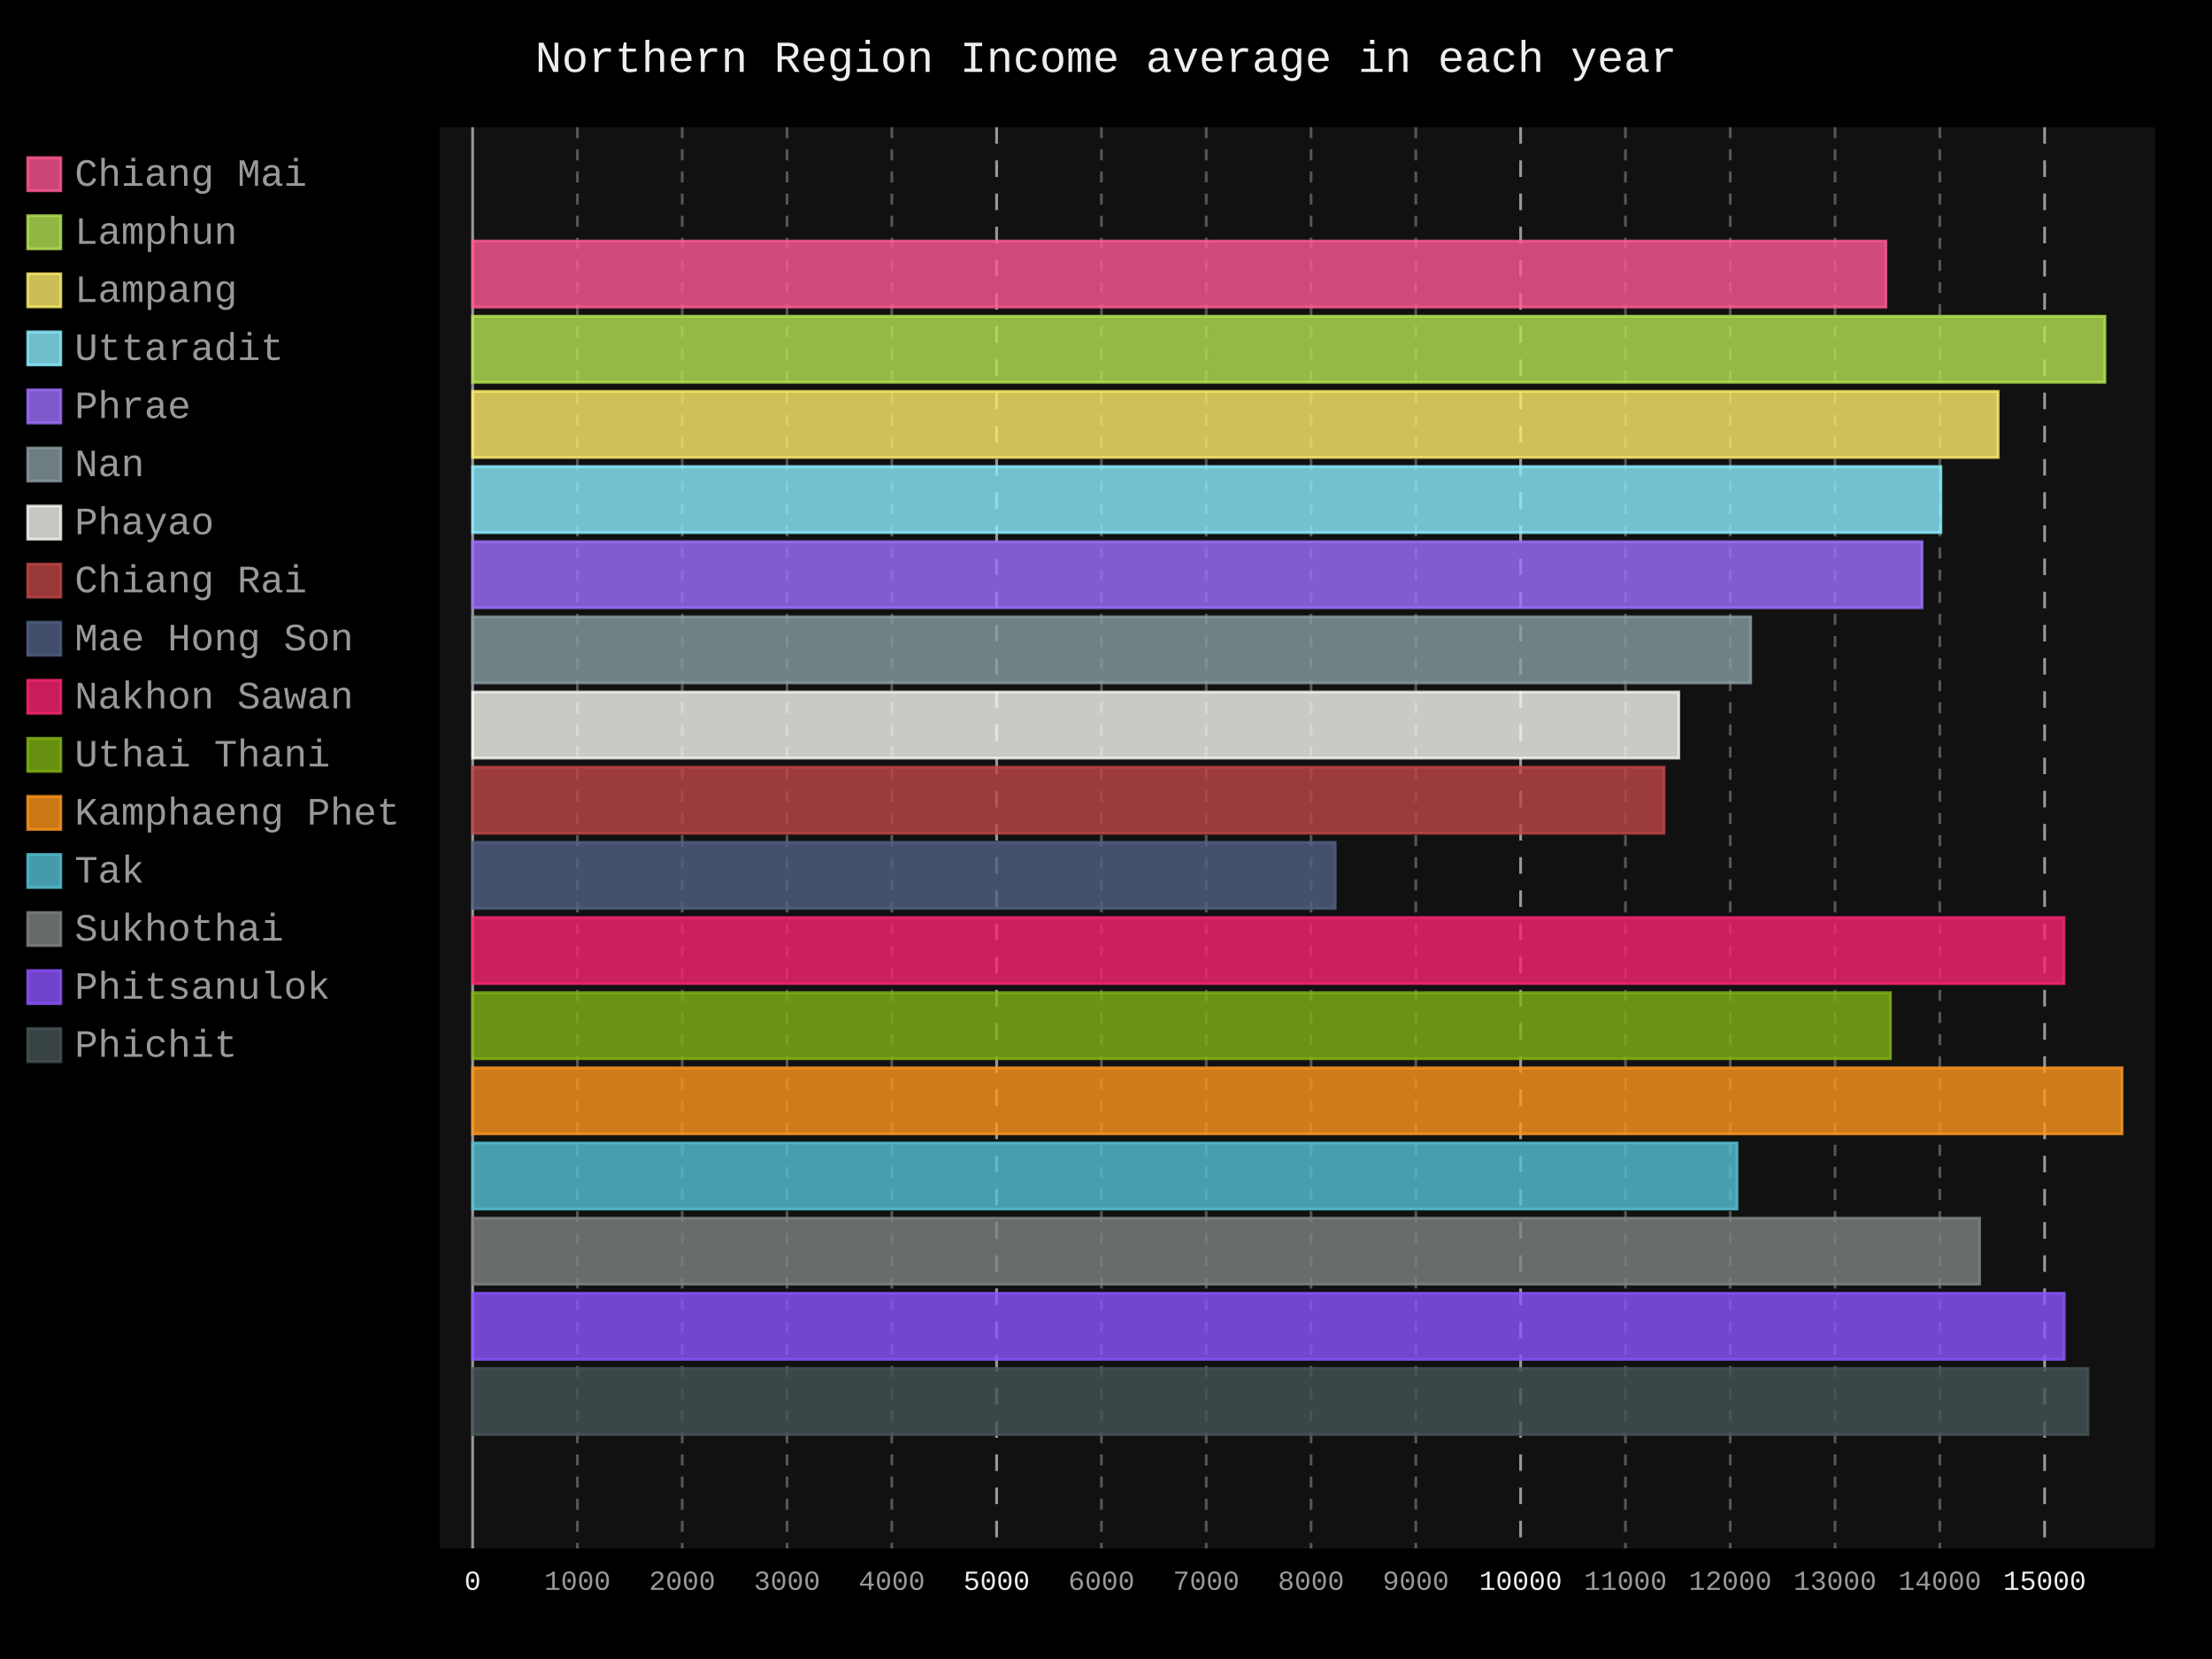
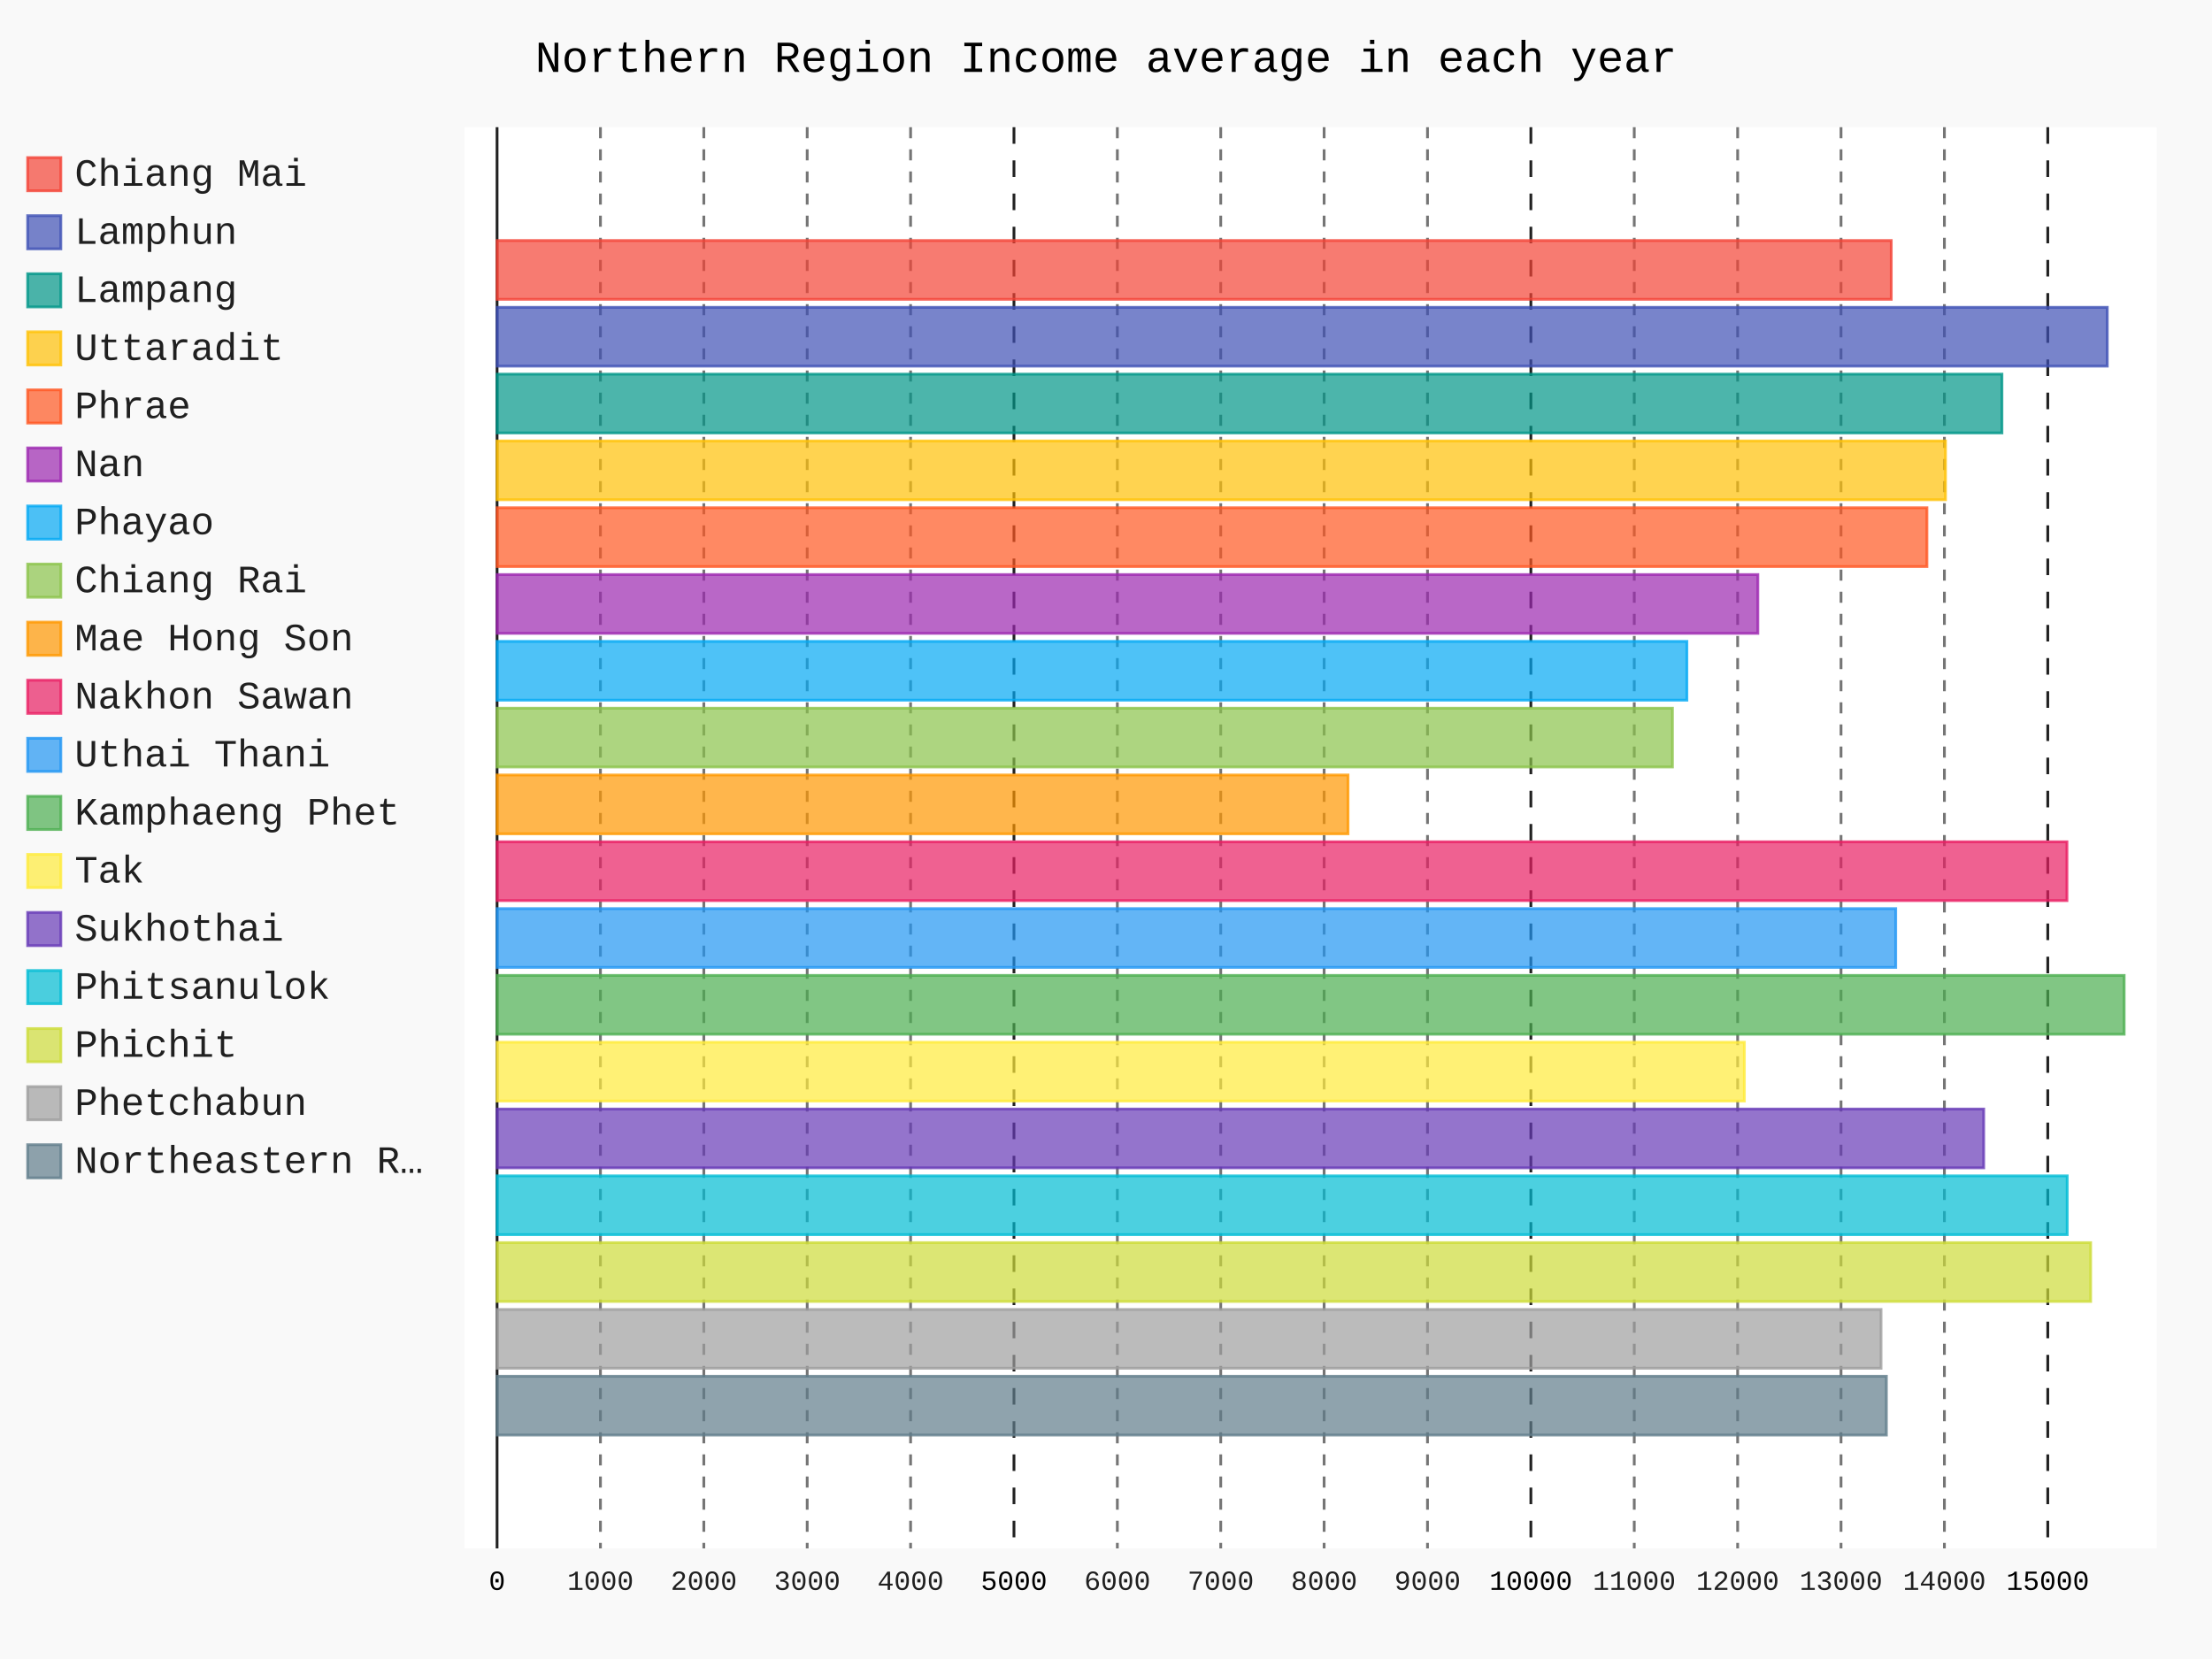
- <svg xmlns="http://www.w3.org/2000/svg" id="chart-68af7b08-2634-4736-8dea-4d91af58ebdb" class="pygal-chart" viewBox="0 0 800 600">
+ <svg xmlns="http://www.w3.org/2000/svg" id="chart-3a980f6a-f0da-43ed-aa6d-53c611d2a86b" class="pygal-chart" viewBox="0 0 800 600">
  <defs>
-     <style type="text/css">#chart-68af7b08-2634-4736-8dea-4d91af58ebdb{-webkit-user-select:none;-webkit-font-smoothing:antialiased;font-family:Consolas,"Liberation Mono",Menlo,Courier,monospace}#chart-68af7b08-2634-4736-8dea-4d91af58ebdb .title{font-family:Consolas,"Liberation Mono",Menlo,Courier,monospace;font-size:16px}#chart-68af7b08-2634-4736-8dea-4d91af58ebdb .legends .legend text{font-family:Consolas,"Liberation Mono",Menlo,Courier,monospace;font-size:14px}#chart-68af7b08-2634-4736-8dea-4d91af58ebdb .axis text{font-family:Consolas,"Liberation Mono",Menlo,Courier,monospace;font-size:10px}#chart-68af7b08-2634-4736-8dea-4d91af58ebdb .axis text.major{font-family:Consolas,"Liberation Mono",Menlo,Courier,monospace;font-size:10px}#chart-68af7b08-2634-4736-8dea-4d91af58ebdb .text-overlay text.value{font-family:Consolas,"Liberation Mono",Menlo,Courier,monospace;font-size:16px}#chart-68af7b08-2634-4736-8dea-4d91af58ebdb .text-overlay text.label{font-family:Consolas,"Liberation Mono",Menlo,Courier,monospace;font-size:10px}#chart-68af7b08-2634-4736-8dea-4d91af58ebdb .tooltip{font-family:Consolas,"Liberation Mono",Menlo,Courier,monospace;font-size:14px}#chart-68af7b08-2634-4736-8dea-4d91af58ebdb text.no_data{font-family:Consolas,"Liberation Mono",Menlo,Courier,monospace;font-size:64px}
- #chart-68af7b08-2634-4736-8dea-4d91af58ebdb{background-color:black}#chart-68af7b08-2634-4736-8dea-4d91af58ebdb path,#chart-68af7b08-2634-4736-8dea-4d91af58ebdb line,#chart-68af7b08-2634-4736-8dea-4d91af58ebdb rect,#chart-68af7b08-2634-4736-8dea-4d91af58ebdb circle{-webkit-transition:250ms;-moz-transition:250ms;transition:250ms}#chart-68af7b08-2634-4736-8dea-4d91af58ebdb .graph &gt; .background{fill:black}#chart-68af7b08-2634-4736-8dea-4d91af58ebdb .plot &gt; .background{fill:#111}#chart-68af7b08-2634-4736-8dea-4d91af58ebdb .graph{fill:#999}#chart-68af7b08-2634-4736-8dea-4d91af58ebdb text.no_data{fill:#eee}#chart-68af7b08-2634-4736-8dea-4d91af58ebdb .title{fill:#eee}#chart-68af7b08-2634-4736-8dea-4d91af58ebdb .legends .legend text{fill:#999}#chart-68af7b08-2634-4736-8dea-4d91af58ebdb .legends .legend:hover text{fill:#eee}#chart-68af7b08-2634-4736-8dea-4d91af58ebdb .axis .line{stroke:#eee}#chart-68af7b08-2634-4736-8dea-4d91af58ebdb .axis .guide.line{stroke:#555}#chart-68af7b08-2634-4736-8dea-4d91af58ebdb .axis .major.line{stroke:#999}#chart-68af7b08-2634-4736-8dea-4d91af58ebdb .axis text.major{fill:#eee}#chart-68af7b08-2634-4736-8dea-4d91af58ebdb .axis.y .guides:hover .guide.line,#chart-68af7b08-2634-4736-8dea-4d91af58ebdb .line-graph .axis.x .guides:hover .guide.line,#chart-68af7b08-2634-4736-8dea-4d91af58ebdb .stackedline-graph .axis.x .guides:hover .guide.line,#chart-68af7b08-2634-4736-8dea-4d91af58ebdb .xy-graph .axis.x .guides:hover .guide.line{stroke:#eee}#chart-68af7b08-2634-4736-8dea-4d91af58ebdb .axis .guides:hover text{fill:#eee}#chart-68af7b08-2634-4736-8dea-4d91af58ebdb .reactive{fill-opacity:.8;stroke-opacity:.8}#chart-68af7b08-2634-4736-8dea-4d91af58ebdb .ci{stroke:#999}#chart-68af7b08-2634-4736-8dea-4d91af58ebdb .reactive.active,#chart-68af7b08-2634-4736-8dea-4d91af58ebdb .active .reactive{fill-opacity:.4;stroke-opacity:.9;stroke-width:4}#chart-68af7b08-2634-4736-8dea-4d91af58ebdb .ci .reactive.active{stroke-width:1.5}#chart-68af7b08-2634-4736-8dea-4d91af58ebdb .series text{fill:#eee}#chart-68af7b08-2634-4736-8dea-4d91af58ebdb .tooltip rect{fill:#111;stroke:#eee;-webkit-transition:opacity 250ms;-moz-transition:opacity 250ms;transition:opacity 250ms}#chart-68af7b08-2634-4736-8dea-4d91af58ebdb .tooltip .label{fill:#999}#chart-68af7b08-2634-4736-8dea-4d91af58ebdb .tooltip .label{fill:#999}#chart-68af7b08-2634-4736-8dea-4d91af58ebdb .tooltip .legend{font-size:.8em;fill:#555}#chart-68af7b08-2634-4736-8dea-4d91af58ebdb .tooltip .x_label{font-size:.6em;fill:#eee}#chart-68af7b08-2634-4736-8dea-4d91af58ebdb .tooltip .xlink{font-size:.5em;text-decoration:underline}#chart-68af7b08-2634-4736-8dea-4d91af58ebdb .tooltip .value{font-size:1.5em}#chart-68af7b08-2634-4736-8dea-4d91af58ebdb .bound{font-size:.5em}#chart-68af7b08-2634-4736-8dea-4d91af58ebdb .max-value{font-size:.75em;fill:#555}#chart-68af7b08-2634-4736-8dea-4d91af58ebdb .map-element{fill:#111;stroke:#555 !important}#chart-68af7b08-2634-4736-8dea-4d91af58ebdb .map-element .reactive{fill-opacity:inherit;stroke-opacity:inherit}#chart-68af7b08-2634-4736-8dea-4d91af58ebdb .color-0,#chart-68af7b08-2634-4736-8dea-4d91af58ebdb .color-0 a:visited{stroke:#ff5995;fill:#ff5995}#chart-68af7b08-2634-4736-8dea-4d91af58ebdb .color-1,#chart-68af7b08-2634-4736-8dea-4d91af58ebdb .color-1 a:visited{stroke:#b6e354;fill:#b6e354}#chart-68af7b08-2634-4736-8dea-4d91af58ebdb .color-2,#chart-68af7b08-2634-4736-8dea-4d91af58ebdb .color-2 a:visited{stroke:#feed6c;fill:#feed6c}#chart-68af7b08-2634-4736-8dea-4d91af58ebdb .color-3,#chart-68af7b08-2634-4736-8dea-4d91af58ebdb .color-3 a:visited{stroke:#8cedff;fill:#8cedff}#chart-68af7b08-2634-4736-8dea-4d91af58ebdb .color-4,#chart-68af7b08-2634-4736-8dea-4d91af58ebdb .color-4 a:visited{stroke:#9e6ffe;fill:#9e6ffe}#chart-68af7b08-2634-4736-8dea-4d91af58ebdb .color-5,#chart-68af7b08-2634-4736-8dea-4d91af58ebdb .color-5 a:visited{stroke:#899ca1;fill:#899ca1}#chart-68af7b08-2634-4736-8dea-4d91af58ebdb .color-6,#chart-68af7b08-2634-4736-8dea-4d91af58ebdb .color-6 a:visited{stroke:#f8f8f2;fill:#f8f8f2}#chart-68af7b08-2634-4736-8dea-4d91af58ebdb .color-7,#chart-68af7b08-2634-4736-8dea-4d91af58ebdb .color-7 a:visited{stroke:#bf4646;fill:#bf4646}#chart-68af7b08-2634-4736-8dea-4d91af58ebdb .color-8,#chart-68af7b08-2634-4736-8dea-4d91af58ebdb .color-8 a:visited{stroke:#516083;fill:#516083}#chart-68af7b08-2634-4736-8dea-4d91af58ebdb .color-9,#chart-68af7b08-2634-4736-8dea-4d91af58ebdb .color-9 a:visited{stroke:#f92672;fill:#f92672}#chart-68af7b08-2634-4736-8dea-4d91af58ebdb .color-10,#chart-68af7b08-2634-4736-8dea-4d91af58ebdb .color-10 a:visited{stroke:#82b414;fill:#82b414}#chart-68af7b08-2634-4736-8dea-4d91af58ebdb .color-11,#chart-68af7b08-2634-4736-8dea-4d91af58ebdb .color-11 a:visited{stroke:#fd971f;fill:#fd971f}#chart-68af7b08-2634-4736-8dea-4d91af58ebdb .color-12,#chart-68af7b08-2634-4736-8dea-4d91af58ebdb .color-12 a:visited{stroke:#56c2d6;fill:#56c2d6}#chart-68af7b08-2634-4736-8dea-4d91af58ebdb .color-13,#chart-68af7b08-2634-4736-8dea-4d91af58ebdb .color-13 a:visited{stroke:#808384;fill:#808384}#chart-68af7b08-2634-4736-8dea-4d91af58ebdb .color-14,#chart-68af7b08-2634-4736-8dea-4d91af58ebdb .color-14 a:visited{stroke:#8c54fe;fill:#8c54fe}#chart-68af7b08-2634-4736-8dea-4d91af58ebdb .color-15,#chart-68af7b08-2634-4736-8dea-4d91af58ebdb .color-15 a:visited{stroke:#465457;fill:#465457}#chart-68af7b08-2634-4736-8dea-4d91af58ebdb .text-overlay .color-0 text{fill:black}#chart-68af7b08-2634-4736-8dea-4d91af58ebdb .text-overlay .color-1 text{fill:black}#chart-68af7b08-2634-4736-8dea-4d91af58ebdb .text-overlay .color-2 text{fill:black}#chart-68af7b08-2634-4736-8dea-4d91af58ebdb .text-overlay .color-3 text{fill:black}#chart-68af7b08-2634-4736-8dea-4d91af58ebdb .text-overlay .color-4 text{fill:black}#chart-68af7b08-2634-4736-8dea-4d91af58ebdb .text-overlay .color-5 text{fill:black}#chart-68af7b08-2634-4736-8dea-4d91af58ebdb .text-overlay .color-6 text{fill:black}#chart-68af7b08-2634-4736-8dea-4d91af58ebdb .text-overlay .color-7 text{fill:black}#chart-68af7b08-2634-4736-8dea-4d91af58ebdb .text-overlay .color-8 text{fill:black}#chart-68af7b08-2634-4736-8dea-4d91af58ebdb .text-overlay .color-9 text{fill:black}#chart-68af7b08-2634-4736-8dea-4d91af58ebdb .text-overlay .color-10 text{fill:black}#chart-68af7b08-2634-4736-8dea-4d91af58ebdb .text-overlay .color-11 text{fill:black}#chart-68af7b08-2634-4736-8dea-4d91af58ebdb .text-overlay .color-12 text{fill:black}#chart-68af7b08-2634-4736-8dea-4d91af58ebdb .text-overlay .color-13 text{fill:black}#chart-68af7b08-2634-4736-8dea-4d91af58ebdb .text-overlay .color-14 text{fill:black}#chart-68af7b08-2634-4736-8dea-4d91af58ebdb .text-overlay .color-15 text{fill:black}
- #chart-68af7b08-2634-4736-8dea-4d91af58ebdb text.no_data{text-anchor:middle}#chart-68af7b08-2634-4736-8dea-4d91af58ebdb .guide.line{fill:none}#chart-68af7b08-2634-4736-8dea-4d91af58ebdb .centered{text-anchor:middle}#chart-68af7b08-2634-4736-8dea-4d91af58ebdb .title{text-anchor:middle}#chart-68af7b08-2634-4736-8dea-4d91af58ebdb .legends .legend text{fill-opacity:1}#chart-68af7b08-2634-4736-8dea-4d91af58ebdb .axis.x text{text-anchor:middle}#chart-68af7b08-2634-4736-8dea-4d91af58ebdb .axis.x:not(.web) text[transform]{text-anchor:start}#chart-68af7b08-2634-4736-8dea-4d91af58ebdb .axis.x:not(.web) text[transform].backwards{text-anchor:end}#chart-68af7b08-2634-4736-8dea-4d91af58ebdb .axis.y text{text-anchor:end}#chart-68af7b08-2634-4736-8dea-4d91af58ebdb .axis.y text[transform].backwards{text-anchor:start}#chart-68af7b08-2634-4736-8dea-4d91af58ebdb .axis.y2 text{text-anchor:start}#chart-68af7b08-2634-4736-8dea-4d91af58ebdb .axis.y2 text[transform].backwards{text-anchor:end}#chart-68af7b08-2634-4736-8dea-4d91af58ebdb .axis .guide.line{stroke-dasharray:4,4}#chart-68af7b08-2634-4736-8dea-4d91af58ebdb .axis .major.guide.line{stroke-dasharray:6,6}#chart-68af7b08-2634-4736-8dea-4d91af58ebdb .horizontal .axis.y .guide.line,#chart-68af7b08-2634-4736-8dea-4d91af58ebdb .horizontal .axis.y2 .guide.line,#chart-68af7b08-2634-4736-8dea-4d91af58ebdb .vertical .axis.x .guide.line{opacity:0}#chart-68af7b08-2634-4736-8dea-4d91af58ebdb .horizontal .axis.always_show .guide.line,#chart-68af7b08-2634-4736-8dea-4d91af58ebdb .vertical .axis.always_show .guide.line{opacity:1 !important}#chart-68af7b08-2634-4736-8dea-4d91af58ebdb .axis.y .guides:hover .guide.line,#chart-68af7b08-2634-4736-8dea-4d91af58ebdb .axis.y2 .guides:hover .guide.line,#chart-68af7b08-2634-4736-8dea-4d91af58ebdb .axis.x .guides:hover .guide.line{opacity:1}#chart-68af7b08-2634-4736-8dea-4d91af58ebdb .axis .guides:hover text{opacity:1}#chart-68af7b08-2634-4736-8dea-4d91af58ebdb .nofill{fill:none}#chart-68af7b08-2634-4736-8dea-4d91af58ebdb .subtle-fill{fill-opacity:.2}#chart-68af7b08-2634-4736-8dea-4d91af58ebdb .dot{stroke-width:1px;fill-opacity:1}#chart-68af7b08-2634-4736-8dea-4d91af58ebdb .dot.active{stroke-width:5px}#chart-68af7b08-2634-4736-8dea-4d91af58ebdb .dot.negative{fill:transparent}#chart-68af7b08-2634-4736-8dea-4d91af58ebdb text,#chart-68af7b08-2634-4736-8dea-4d91af58ebdb tspan{stroke:none !important}#chart-68af7b08-2634-4736-8dea-4d91af58ebdb .series text.active{opacity:1}#chart-68af7b08-2634-4736-8dea-4d91af58ebdb .tooltip rect{fill-opacity:.95;stroke-width:.5}#chart-68af7b08-2634-4736-8dea-4d91af58ebdb .tooltip text{fill-opacity:1}#chart-68af7b08-2634-4736-8dea-4d91af58ebdb .showable{visibility:hidden}#chart-68af7b08-2634-4736-8dea-4d91af58ebdb .showable.shown{visibility:visible}#chart-68af7b08-2634-4736-8dea-4d91af58ebdb .gauge-background{fill:rgba(229,229,229,1);stroke:none}#chart-68af7b08-2634-4736-8dea-4d91af58ebdb .bg-lines{stroke:black;stroke-width:2px}</style>
+     <style type="text/css">#chart-3a980f6a-f0da-43ed-aa6d-53c611d2a86b{-webkit-user-select:none;-webkit-font-smoothing:antialiased;font-family:Consolas,"Liberation Mono",Menlo,Courier,monospace}#chart-3a980f6a-f0da-43ed-aa6d-53c611d2a86b .title{font-family:Consolas,"Liberation Mono",Menlo,Courier,monospace;font-size:16px}#chart-3a980f6a-f0da-43ed-aa6d-53c611d2a86b .legends .legend text{font-family:Consolas,"Liberation Mono",Menlo,Courier,monospace;font-size:14px}#chart-3a980f6a-f0da-43ed-aa6d-53c611d2a86b .axis text{font-family:Consolas,"Liberation Mono",Menlo,Courier,monospace;font-size:10px}#chart-3a980f6a-f0da-43ed-aa6d-53c611d2a86b .axis text.major{font-family:Consolas,"Liberation Mono",Menlo,Courier,monospace;font-size:10px}#chart-3a980f6a-f0da-43ed-aa6d-53c611d2a86b .text-overlay text.value{font-family:Consolas,"Liberation Mono",Menlo,Courier,monospace;font-size:16px}#chart-3a980f6a-f0da-43ed-aa6d-53c611d2a86b .text-overlay text.label{font-family:Consolas,"Liberation Mono",Menlo,Courier,monospace;font-size:10px}#chart-3a980f6a-f0da-43ed-aa6d-53c611d2a86b .tooltip{font-family:Consolas,"Liberation Mono",Menlo,Courier,monospace;font-size:14px}#chart-3a980f6a-f0da-43ed-aa6d-53c611d2a86b text.no_data{font-family:Consolas,"Liberation Mono",Menlo,Courier,monospace;font-size:64px}
+ #chart-3a980f6a-f0da-43ed-aa6d-53c611d2a86b{background-color:rgba(249,249,249,1)}#chart-3a980f6a-f0da-43ed-aa6d-53c611d2a86b path,#chart-3a980f6a-f0da-43ed-aa6d-53c611d2a86b line,#chart-3a980f6a-f0da-43ed-aa6d-53c611d2a86b rect,#chart-3a980f6a-f0da-43ed-aa6d-53c611d2a86b circle{-webkit-transition:150ms;-moz-transition:150ms;transition:150ms}#chart-3a980f6a-f0da-43ed-aa6d-53c611d2a86b .graph &gt; .background{fill:rgba(249,249,249,1)}#chart-3a980f6a-f0da-43ed-aa6d-53c611d2a86b .plot &gt; .background{fill:rgba(255,255,255,1)}#chart-3a980f6a-f0da-43ed-aa6d-53c611d2a86b .graph{fill:rgba(0,0,0,.87)}#chart-3a980f6a-f0da-43ed-aa6d-53c611d2a86b text.no_data{fill:rgba(0,0,0,1)}#chart-3a980f6a-f0da-43ed-aa6d-53c611d2a86b .title{fill:rgba(0,0,0,1)}#chart-3a980f6a-f0da-43ed-aa6d-53c611d2a86b .legends .legend text{fill:rgba(0,0,0,.87)}#chart-3a980f6a-f0da-43ed-aa6d-53c611d2a86b .legends .legend:hover text{fill:rgba(0,0,0,1)}#chart-3a980f6a-f0da-43ed-aa6d-53c611d2a86b .axis .line{stroke:rgba(0,0,0,1)}#chart-3a980f6a-f0da-43ed-aa6d-53c611d2a86b .axis .guide.line{stroke:rgba(0,0,0,.54)}#chart-3a980f6a-f0da-43ed-aa6d-53c611d2a86b .axis .major.line{stroke:rgba(0,0,0,.87)}#chart-3a980f6a-f0da-43ed-aa6d-53c611d2a86b .axis text.major{fill:rgba(0,0,0,1)}#chart-3a980f6a-f0da-43ed-aa6d-53c611d2a86b .axis.y .guides:hover .guide.line,#chart-3a980f6a-f0da-43ed-aa6d-53c611d2a86b .line-graph .axis.x .guides:hover .guide.line,#chart-3a980f6a-f0da-43ed-aa6d-53c611d2a86b .stackedline-graph .axis.x .guides:hover .guide.line,#chart-3a980f6a-f0da-43ed-aa6d-53c611d2a86b .xy-graph .axis.x .guides:hover .guide.line{stroke:rgba(0,0,0,1)}#chart-3a980f6a-f0da-43ed-aa6d-53c611d2a86b .axis .guides:hover text{fill:rgba(0,0,0,1)}#chart-3a980f6a-f0da-43ed-aa6d-53c611d2a86b .reactive{fill-opacity:.7;stroke-opacity:.8}#chart-3a980f6a-f0da-43ed-aa6d-53c611d2a86b .ci{stroke:rgba(0,0,0,.87)}#chart-3a980f6a-f0da-43ed-aa6d-53c611d2a86b .reactive.active,#chart-3a980f6a-f0da-43ed-aa6d-53c611d2a86b .active .reactive{fill-opacity:.8;stroke-opacity:.9;stroke-width:4}#chart-3a980f6a-f0da-43ed-aa6d-53c611d2a86b .ci .reactive.active{stroke-width:1.5}#chart-3a980f6a-f0da-43ed-aa6d-53c611d2a86b .series text{fill:rgba(0,0,0,1)}#chart-3a980f6a-f0da-43ed-aa6d-53c611d2a86b .tooltip rect{fill:rgba(255,255,255,1);stroke:rgba(0,0,0,1);-webkit-transition:opacity 150ms;-moz-transition:opacity 150ms;transition:opacity 150ms}#chart-3a980f6a-f0da-43ed-aa6d-53c611d2a86b .tooltip .label{fill:rgba(0,0,0,.87)}#chart-3a980f6a-f0da-43ed-aa6d-53c611d2a86b .tooltip .label{fill:rgba(0,0,0,.87)}#chart-3a980f6a-f0da-43ed-aa6d-53c611d2a86b .tooltip .legend{font-size:.8em;fill:rgba(0,0,0,.54)}#chart-3a980f6a-f0da-43ed-aa6d-53c611d2a86b .tooltip .x_label{font-size:.6em;fill:rgba(0,0,0,1)}#chart-3a980f6a-f0da-43ed-aa6d-53c611d2a86b .tooltip .xlink{font-size:.5em;text-decoration:underline}#chart-3a980f6a-f0da-43ed-aa6d-53c611d2a86b .tooltip .value{font-size:1.5em}#chart-3a980f6a-f0da-43ed-aa6d-53c611d2a86b .bound{font-size:.5em}#chart-3a980f6a-f0da-43ed-aa6d-53c611d2a86b .max-value{font-size:.75em;fill:rgba(0,0,0,.54)}#chart-3a980f6a-f0da-43ed-aa6d-53c611d2a86b .map-element{fill:rgba(255,255,255,1);stroke:rgba(0,0,0,.54) !important}#chart-3a980f6a-f0da-43ed-aa6d-53c611d2a86b .map-element .reactive{fill-opacity:inherit;stroke-opacity:inherit}#chart-3a980f6a-f0da-43ed-aa6d-53c611d2a86b .color-0,#chart-3a980f6a-f0da-43ed-aa6d-53c611d2a86b .color-0 a:visited{stroke:#F44336;fill:#F44336}#chart-3a980f6a-f0da-43ed-aa6d-53c611d2a86b .color-1,#chart-3a980f6a-f0da-43ed-aa6d-53c611d2a86b .color-1 a:visited{stroke:#3F51B5;fill:#3F51B5}#chart-3a980f6a-f0da-43ed-aa6d-53c611d2a86b .color-2,#chart-3a980f6a-f0da-43ed-aa6d-53c611d2a86b .color-2 a:visited{stroke:#009688;fill:#009688}#chart-3a980f6a-f0da-43ed-aa6d-53c611d2a86b .color-3,#chart-3a980f6a-f0da-43ed-aa6d-53c611d2a86b .color-3 a:visited{stroke:#FFC107;fill:#FFC107}#chart-3a980f6a-f0da-43ed-aa6d-53c611d2a86b .color-4,#chart-3a980f6a-f0da-43ed-aa6d-53c611d2a86b .color-4 a:visited{stroke:#FF5722;fill:#FF5722}#chart-3a980f6a-f0da-43ed-aa6d-53c611d2a86b .color-5,#chart-3a980f6a-f0da-43ed-aa6d-53c611d2a86b .color-5 a:visited{stroke:#9C27B0;fill:#9C27B0}#chart-3a980f6a-f0da-43ed-aa6d-53c611d2a86b .color-6,#chart-3a980f6a-f0da-43ed-aa6d-53c611d2a86b .color-6 a:visited{stroke:#03A9F4;fill:#03A9F4}#chart-3a980f6a-f0da-43ed-aa6d-53c611d2a86b .color-7,#chart-3a980f6a-f0da-43ed-aa6d-53c611d2a86b .color-7 a:visited{stroke:#8BC34A;fill:#8BC34A}#chart-3a980f6a-f0da-43ed-aa6d-53c611d2a86b .color-8,#chart-3a980f6a-f0da-43ed-aa6d-53c611d2a86b .color-8 a:visited{stroke:#FF9800;fill:#FF9800}#chart-3a980f6a-f0da-43ed-aa6d-53c611d2a86b .color-9,#chart-3a980f6a-f0da-43ed-aa6d-53c611d2a86b .color-9 a:visited{stroke:#E91E63;fill:#E91E63}#chart-3a980f6a-f0da-43ed-aa6d-53c611d2a86b .color-10,#chart-3a980f6a-f0da-43ed-aa6d-53c611d2a86b .color-10 a:visited{stroke:#2196F3;fill:#2196F3}#chart-3a980f6a-f0da-43ed-aa6d-53c611d2a86b .color-11,#chart-3a980f6a-f0da-43ed-aa6d-53c611d2a86b .color-11 a:visited{stroke:#4CAF50;fill:#4CAF50}#chart-3a980f6a-f0da-43ed-aa6d-53c611d2a86b .color-12,#chart-3a980f6a-f0da-43ed-aa6d-53c611d2a86b .color-12 a:visited{stroke:#FFEB3B;fill:#FFEB3B}#chart-3a980f6a-f0da-43ed-aa6d-53c611d2a86b .color-13,#chart-3a980f6a-f0da-43ed-aa6d-53c611d2a86b .color-13 a:visited{stroke:#673AB7;fill:#673AB7}#chart-3a980f6a-f0da-43ed-aa6d-53c611d2a86b .color-14,#chart-3a980f6a-f0da-43ed-aa6d-53c611d2a86b .color-14 a:visited{stroke:#00BCD4;fill:#00BCD4}#chart-3a980f6a-f0da-43ed-aa6d-53c611d2a86b .color-15,#chart-3a980f6a-f0da-43ed-aa6d-53c611d2a86b .color-15 a:visited{stroke:#CDDC39;fill:#CDDC39}#chart-3a980f6a-f0da-43ed-aa6d-53c611d2a86b .color-16,#chart-3a980f6a-f0da-43ed-aa6d-53c611d2a86b .color-16 a:visited{stroke:#9E9E9E;fill:#9E9E9E}#chart-3a980f6a-f0da-43ed-aa6d-53c611d2a86b .color-17,#chart-3a980f6a-f0da-43ed-aa6d-53c611d2a86b .color-17 a:visited{stroke:#607D8B;fill:#607D8B}#chart-3a980f6a-f0da-43ed-aa6d-53c611d2a86b .text-overlay .color-0 text{fill:black}#chart-3a980f6a-f0da-43ed-aa6d-53c611d2a86b .text-overlay .color-1 text{fill:black}#chart-3a980f6a-f0da-43ed-aa6d-53c611d2a86b .text-overlay .color-2 text{fill:black}#chart-3a980f6a-f0da-43ed-aa6d-53c611d2a86b .text-overlay .color-3 text{fill:black}#chart-3a980f6a-f0da-43ed-aa6d-53c611d2a86b .text-overlay .color-4 text{fill:black}#chart-3a980f6a-f0da-43ed-aa6d-53c611d2a86b .text-overlay .color-5 text{fill:black}#chart-3a980f6a-f0da-43ed-aa6d-53c611d2a86b .text-overlay .color-6 text{fill:black}#chart-3a980f6a-f0da-43ed-aa6d-53c611d2a86b .text-overlay .color-7 text{fill:black}#chart-3a980f6a-f0da-43ed-aa6d-53c611d2a86b .text-overlay .color-8 text{fill:black}#chart-3a980f6a-f0da-43ed-aa6d-53c611d2a86b .text-overlay .color-9 text{fill:black}#chart-3a980f6a-f0da-43ed-aa6d-53c611d2a86b .text-overlay .color-10 text{fill:black}#chart-3a980f6a-f0da-43ed-aa6d-53c611d2a86b .text-overlay .color-11 text{fill:black}#chart-3a980f6a-f0da-43ed-aa6d-53c611d2a86b .text-overlay .color-12 text{fill:black}#chart-3a980f6a-f0da-43ed-aa6d-53c611d2a86b .text-overlay .color-13 text{fill:black}#chart-3a980f6a-f0da-43ed-aa6d-53c611d2a86b .text-overlay .color-14 text{fill:black}#chart-3a980f6a-f0da-43ed-aa6d-53c611d2a86b .text-overlay .color-15 text{fill:black}#chart-3a980f6a-f0da-43ed-aa6d-53c611d2a86b .text-overlay .color-16 text{fill:black}#chart-3a980f6a-f0da-43ed-aa6d-53c611d2a86b .text-overlay .color-17 text{fill:black}
+ #chart-3a980f6a-f0da-43ed-aa6d-53c611d2a86b text.no_data{text-anchor:middle}#chart-3a980f6a-f0da-43ed-aa6d-53c611d2a86b .guide.line{fill:none}#chart-3a980f6a-f0da-43ed-aa6d-53c611d2a86b .centered{text-anchor:middle}#chart-3a980f6a-f0da-43ed-aa6d-53c611d2a86b .title{text-anchor:middle}#chart-3a980f6a-f0da-43ed-aa6d-53c611d2a86b .legends .legend text{fill-opacity:1}#chart-3a980f6a-f0da-43ed-aa6d-53c611d2a86b .axis.x text{text-anchor:middle}#chart-3a980f6a-f0da-43ed-aa6d-53c611d2a86b .axis.x:not(.web) text[transform]{text-anchor:start}#chart-3a980f6a-f0da-43ed-aa6d-53c611d2a86b .axis.x:not(.web) text[transform].backwards{text-anchor:end}#chart-3a980f6a-f0da-43ed-aa6d-53c611d2a86b .axis.y text{text-anchor:end}#chart-3a980f6a-f0da-43ed-aa6d-53c611d2a86b .axis.y text[transform].backwards{text-anchor:start}#chart-3a980f6a-f0da-43ed-aa6d-53c611d2a86b .axis.y2 text{text-anchor:start}#chart-3a980f6a-f0da-43ed-aa6d-53c611d2a86b .axis.y2 text[transform].backwards{text-anchor:end}#chart-3a980f6a-f0da-43ed-aa6d-53c611d2a86b .axis .guide.line{stroke-dasharray:4,4}#chart-3a980f6a-f0da-43ed-aa6d-53c611d2a86b .axis .major.guide.line{stroke-dasharray:6,6}#chart-3a980f6a-f0da-43ed-aa6d-53c611d2a86b .horizontal .axis.y .guide.line,#chart-3a980f6a-f0da-43ed-aa6d-53c611d2a86b .horizontal .axis.y2 .guide.line,#chart-3a980f6a-f0da-43ed-aa6d-53c611d2a86b .vertical .axis.x .guide.line{opacity:0}#chart-3a980f6a-f0da-43ed-aa6d-53c611d2a86b .horizontal .axis.always_show .guide.line,#chart-3a980f6a-f0da-43ed-aa6d-53c611d2a86b .vertical .axis.always_show .guide.line{opacity:1 !important}#chart-3a980f6a-f0da-43ed-aa6d-53c611d2a86b .axis.y .guides:hover .guide.line,#chart-3a980f6a-f0da-43ed-aa6d-53c611d2a86b .axis.y2 .guides:hover .guide.line,#chart-3a980f6a-f0da-43ed-aa6d-53c611d2a86b .axis.x .guides:hover .guide.line{opacity:1}#chart-3a980f6a-f0da-43ed-aa6d-53c611d2a86b .axis .guides:hover text{opacity:1}#chart-3a980f6a-f0da-43ed-aa6d-53c611d2a86b .nofill{fill:none}#chart-3a980f6a-f0da-43ed-aa6d-53c611d2a86b .subtle-fill{fill-opacity:.2}#chart-3a980f6a-f0da-43ed-aa6d-53c611d2a86b .dot{stroke-width:1px;fill-opacity:1}#chart-3a980f6a-f0da-43ed-aa6d-53c611d2a86b .dot.active{stroke-width:5px}#chart-3a980f6a-f0da-43ed-aa6d-53c611d2a86b .dot.negative{fill:transparent}#chart-3a980f6a-f0da-43ed-aa6d-53c611d2a86b text,#chart-3a980f6a-f0da-43ed-aa6d-53c611d2a86b tspan{stroke:none !important}#chart-3a980f6a-f0da-43ed-aa6d-53c611d2a86b .series text.active{opacity:1}#chart-3a980f6a-f0da-43ed-aa6d-53c611d2a86b .tooltip rect{fill-opacity:.95;stroke-width:.5}#chart-3a980f6a-f0da-43ed-aa6d-53c611d2a86b .tooltip text{fill-opacity:1}#chart-3a980f6a-f0da-43ed-aa6d-53c611d2a86b .showable{visibility:hidden}#chart-3a980f6a-f0da-43ed-aa6d-53c611d2a86b .showable.shown{visibility:visible}#chart-3a980f6a-f0da-43ed-aa6d-53c611d2a86b .gauge-background{fill:rgba(229,229,229,1);stroke:none}#chart-3a980f6a-f0da-43ed-aa6d-53c611d2a86b .bg-lines{stroke:rgba(249,249,249,1);stroke-width:2px}</style>
  </defs>
  <g class="graph horizontalbar-graph horizontal">
    <rect class="background" height="600" width="800" x="0" y="0" />
-     <g class="plot" transform="translate(159, 46)">
-       <rect class="background" height="514" width="620.4" x="0" y="0" />
+     <g class="plot" transform="translate(168, 46)">
+       <rect class="background" height="514" width="612.0" x="0" y="0" />
      <g class="axis x always_show">
        <g class="guides">
-           <path class="axis major line" d="M11.931 0 v514" />
-           <text class="major" x="11.931" y="529.0">0</text>
-         </g>
-         <g class="guides">
-           <path class="guide line" d="M49.833 0 v514" />
-           <text class="" x="49.833" y="529.0">1000</text>
-         </g>
-         <g class="guides">
-           <path class="guide line" d="M87.736 0 v514" />
-           <text class="" x="87.736" y="529.0">2000</text>
-         </g>
-         <g class="guides">
-           <path class="guide line" d="M125.638 0 v514" />
-           <text class="" x="125.638" y="529.0">3000</text>
-         </g>
-         <g class="guides">
-           <path class="guide line" d="M163.54 0 v514" />
-           <text class="" x="163.54" y="529.0">4000</text>
-         </g>
-         <g class="guides">
-           <path class="major guide line" d="M201.443 0 v514" />
-           <text class="major" x="201.443" y="529.0">5000</text>
-         </g>
-         <g class="guides">
-           <path class="guide line" d="M239.345 0 v514" />
-           <text class="" x="239.345" y="529.0">6000</text>
-         </g>
-         <g class="guides">
-           <path class="guide line" d="M277.248 0 v514" />
-           <text class="" x="277.248" y="529.0">7000</text>
-         </g>
-         <g class="guides">
-           <path class="guide line" d="M315.15 0 v514" />
-           <text class="" x="315.15" y="529.0">8000</text>
-         </g>
-         <g class="guides">
-           <path class="guide line" d="M353.052 0 v514" />
-           <text class="" x="353.052" y="529.0">9000</text>
-         </g>
-         <g class="guides">
-           <path class="major guide line" d="M390.955 0 v514" />
-           <text class="major" x="390.955" y="529.0">10000</text>
-         </g>
-         <g class="guides">
-           <path class="guide line" d="M428.857 0 v514" />
-           <text class="" x="428.857" y="529.0">11000</text>
-         </g>
-         <g class="guides">
-           <path class="guide line" d="M466.76 0 v514" />
-           <text class="" x="466.76" y="529.0">12000</text>
-         </g>
-         <g class="guides">
-           <path class="guide line" d="M504.662 0 v514" />
-           <text class="" x="504.662" y="529.0">13000</text>
-         </g>
-         <g class="guides">
-           <path class="guide line" d="M542.565 0 v514" />
-           <text class="" x="542.565" y="529.0">14000</text>
-         </g>
-         <g class="guides">
-           <path class="major guide line" d="M580.467 0 v514" />
-           <text class="major" x="580.467" y="529.0">15000</text>
+           <path class="axis major line" d="M11.769 0 v514" />
+           <text class="major" x="11.769" y="529.0">0</text>
+         </g>
+         <g class="guides">
+           <path class="guide line" d="M49.158 0 v514" />
+           <text class="" x="49.158" y="529.0">1000</text>
+         </g>
+         <g class="guides">
+           <path class="guide line" d="M86.548 0 v514" />
+           <text class="" x="86.548" y="529.0">2000</text>
+         </g>
+         <g class="guides">
+           <path class="guide line" d="M123.937 0 v514" />
+           <text class="" x="123.937" y="529.0">3000</text>
+         </g>
+         <g class="guides">
+           <path class="guide line" d="M161.326 0 v514" />
+           <text class="" x="161.326" y="529.0">4000</text>
+         </g>
+         <g class="guides">
+           <path class="major guide line" d="M198.715 0 v514" />
+           <text class="major" x="198.715" y="529.0">5000</text>
+         </g>
+         <g class="guides">
+           <path class="guide line" d="M236.105 0 v514" />
+           <text class="" x="236.105" y="529.0">6000</text>
+         </g>
+         <g class="guides">
+           <path class="guide line" d="M273.494 0 v514" />
+           <text class="" x="273.494" y="529.0">7000</text>
+         </g>
+         <g class="guides">
+           <path class="guide line" d="M310.883 0 v514" />
+           <text class="" x="310.883" y="529.0">8000</text>
+         </g>
+         <g class="guides">
+           <path class="guide line" d="M348.272 0 v514" />
+           <text class="" x="348.272" y="529.0">9000</text>
+         </g>
+         <g class="guides">
+           <path class="major guide line" d="M385.661 0 v514" />
+           <text class="major" x="385.661" y="529.0">10000</text>
+         </g>
+         <g class="guides">
+           <path class="guide line" d="M423.051 0 v514" />
+           <text class="" x="423.051" y="529.0">11000</text>
+         </g>
+         <g class="guides">
+           <path class="guide line" d="M460.44 0 v514" />
+           <text class="" x="460.44" y="529.0">12000</text>
+         </g>
+         <g class="guides">
+           <path class="guide line" d="M497.829 0 v514" />
+           <text class="" x="497.829" y="529.0">13000</text>
+         </g>
+         <g class="guides">
+           <path class="guide line" d="M535.218 0 v514" />
+           <text class="" x="535.218" y="529.0">14000</text>
+         </g>
+         <g class="guides">
+           <path class="major guide line" d="M572.608 0 v514" />
+           <text class="major" x="572.608" y="529.0">15000</text>
+         </g>
+       </g>
+       <g class="series serie-17 color-17">
+         <g class="bars">
+           <g class="bar">
+             <rect class="rect reactive tooltip-trigger" height="21.263" rx="0" ry="0" width="502.47" x="11.769" y="451.749" />
+           </g>
+         </g>
+       </g>
+       <g class="series serie-16 color-16">
+         <g class="bars">
+           <g class="bar">
+             <rect class="rect reactive tooltip-trigger" height="21.263" rx="0" ry="0" width="500.537" x="11.769" y="427.586" />
+           </g>
        </g>
      </g>
      <g class="series serie-15 color-15">
        <g class="bars">
          <g class="bar">
-             <rect class="rect reactive tooltip-trigger" height="23.921" rx="0" ry="0" width="584.258" x="11.931" y="448.91" />
+             <rect class="rect reactive tooltip-trigger" height="21.263" rx="0" ry="0" width="576.347" x="11.769" y="403.424" />
          </g>
        </g>
      </g>
      <g class="series serie-14 color-14">
        <g class="bars">
          <g class="bar">
-             <rect class="rect reactive tooltip-trigger" height="23.921" rx="0" ry="0" width="575.662" x="11.931" y="421.727" />
+             <rect class="rect reactive tooltip-trigger" height="21.263" rx="0" ry="0" width="567.868" x="11.769" y="379.262" />
          </g>
        </g>
      </g>
      <g class="series serie-13 color-13">
        <g class="bars">
          <g class="bar">
-             <rect class="rect reactive tooltip-trigger" height="23.921" rx="0" ry="0" width="545.044" x="11.931" y="394.544" />
+             <rect class="rect reactive tooltip-trigger" height="21.263" rx="0" ry="0" width="537.665" x="11.769" y="355.099" />
          </g>
        </g>
      </g>
      <g class="series serie-12 color-12">
        <g class="bars">
          <g class="bar">
-             <rect class="rect reactive tooltip-trigger" height="23.921" rx="0" ry="0" width="457.296" x="11.931" y="367.362" />
+             <rect class="rect reactive tooltip-trigger" height="21.263" rx="0" ry="0" width="451.105" x="11.769" y="330.937" />
          </g>
        </g>
      </g>
      <g class="series serie-11 color-11">
        <g class="bars">
          <g class="bar">
-             <rect class="rect reactive tooltip-trigger" height="23.921" rx="0" ry="0" width="596.538" x="11.931" y="340.179" />
+             <rect class="rect reactive tooltip-trigger" height="21.263" rx="0" ry="0" width="588.462" x="11.769" y="306.775" />
          </g>
        </g>
      </g>
      <g class="series serie-10 color-10">
        <g class="bars">
          <g class="bar">
-             <rect class="rect reactive tooltip-trigger" height="23.921" rx="0" ry="0" width="512.789" x="11.931" y="312.996" />
+             <rect class="rect reactive tooltip-trigger" height="21.263" rx="0" ry="0" width="505.846" x="11.769" y="282.612" />
          </g>
        </g>
      </g>
      <g class="series serie-9 color-9">
        <g class="bars">
          <g class="bar">
-             <rect class="rect reactive tooltip-trigger" height="23.921" rx="0" ry="0" width="575.563" x="11.931" y="285.814" />
+             <rect class="rect reactive tooltip-trigger" height="21.263" rx="0" ry="0" width="567.77" x="11.769" y="258.45" />
          </g>
        </g>
      </g>
      <g class="series serie-8 color-8">
        <g class="bars">
          <g class="bar">
-             <rect class="rect reactive tooltip-trigger" height="23.921" rx="0" ry="0" width="311.982" x="11.931" y="258.631" />
+             <rect class="rect reactive tooltip-trigger" height="21.263" rx="0" ry="0" width="307.758" x="11.769" y="234.287" />
          </g>
        </g>
      </g>
      <g class="series serie-7 color-7">
        <g class="bars">
          <g class="bar">
-             <rect class="rect reactive tooltip-trigger" height="23.921" rx="0" ry="0" width="430.924" x="11.931" y="231.448" />
+             <rect class="rect reactive tooltip-trigger" height="21.263" rx="0" ry="0" width="425.089" x="11.769" y="210.125" />
          </g>
        </g>
      </g>
      <g class="series serie-6 color-6">
        <g class="bars">
          <g class="bar">
-             <rect class="rect reactive tooltip-trigger" height="23.921" rx="0" ry="0" width="436.226" x="11.931" y="204.266" />
+             <rect class="rect reactive tooltip-trigger" height="21.263" rx="0" ry="0" width="430.32" x="11.769" y="185.963" />
          </g>
        </g>
      </g>
      <g class="series serie-5 color-5">
        <g class="bars">
          <g class="bar">
-             <rect class="rect reactive tooltip-trigger" height="23.921" rx="0" ry="0" width="462.243" x="11.931" y="177.083" />
+             <rect class="rect reactive tooltip-trigger" height="21.263" rx="0" ry="0" width="455.984" x="11.769" y="161.8" />
          </g>
        </g>
      </g>
      <g class="series serie-4 color-4">
        <g class="bars">
          <g class="bar">
-             <rect class="rect reactive tooltip-trigger" height="23.921" rx="0" ry="0" width="524.228" x="11.931" y="149.9" />
+             <rect class="rect reactive tooltip-trigger" height="21.263" rx="0" ry="0" width="517.13" x="11.769" y="137.638" />
          </g>
        </g>
      </g>
      <g class="series serie-3 color-3">
        <g class="bars">
          <g class="bar">
-             <rect class="rect reactive tooltip-trigger" height="23.921" rx="0" ry="0" width="531.036" x="11.931" y="122.718" />
+             <rect class="rect reactive tooltip-trigger" height="21.263" rx="0" ry="0" width="523.845" x="11.769" y="113.475" />
          </g>
        </g>
      </g>
      <g class="series serie-2 color-2">
        <g class="bars">
          <g class="bar">
-             <rect class="rect reactive tooltip-trigger" height="23.921" rx="0" ry="0" width="551.726" x="11.931" y="95.535" />
+             <rect class="rect reactive tooltip-trigger" height="21.263" rx="0" ry="0" width="544.256" x="11.769" y="89.313" />
          </g>
        </g>
      </g>
      <g class="series serie-1 color-1">
        <g class="bars">
          <g class="bar">
-             <rect class="rect reactive tooltip-trigger" height="23.921" rx="0" ry="0" width="590.345" x="11.931" y="68.352" />
+             <rect class="rect reactive tooltip-trigger" height="21.263" rx="0" ry="0" width="582.352" x="11.769" y="65.151" />
          </g>
        </g>
      </g>
      <g class="series serie-0 color-0">
        <g class="bars">
          <g class="bar">
-             <rect class="rect reactive tooltip-trigger" height="23.921" rx="0" ry="0" width="511.141" x="11.931" y="41.169" />
+             <rect class="rect reactive tooltip-trigger" height="21.263" rx="0" ry="0" width="504.22" x="11.769" y="40.988" />
          </g>
        </g>
      </g>
    </g>
    <g class="titles">
      <text class="title plot_title" x="400.0" y="26">Northern Region Income average in each year</text>
    </g>
-     <g class="plot overlay" transform="translate(159, 46)">
+     <g class="plot overlay" transform="translate(168, 46)">
+       <g class="series serie-17 color-17" />
+       <g class="series serie-16 color-16" />
      <g class="series serie-15 color-15" />
      <g class="series serie-14 color-14" />
      <g class="series serie-13 color-13" />
      <g class="series serie-12 color-12" />
      <g class="series serie-11 color-11" />
      <g class="series serie-10 color-10" />
      <g class="series serie-9 color-9" />
      <g class="series serie-8 color-8" />
      <g class="series serie-7 color-7" />
      <g class="series serie-6 color-6" />
      <g class="series serie-5 color-5" />
      <g class="series serie-4 color-4" />
      <g class="series serie-3 color-3" />
      <g class="series serie-2 color-2" />
      <g class="series serie-1 color-1" />
      <g class="series serie-0 color-0" />
    </g>
-     <g class="plot text-overlay" transform="translate(159, 46)">
+     <g class="plot text-overlay" transform="translate(168, 46)">
+       <g class="series serie-17 color-17" />
+       <g class="series serie-16 color-16" />
      <g class="series serie-15 color-15" />
      <g class="series serie-14 color-14" />
      <g class="series serie-13 color-13" />
      <g class="series serie-12 color-12" />
      <g class="series serie-11 color-11" />
      <g class="series serie-10 color-10" />
      <g class="series serie-9 color-9" />
      <g class="series serie-8 color-8" />
      <g class="series serie-7 color-7" />
      <g class="series serie-6 color-6" />
      <g class="series serie-5 color-5" />
      <g class="series serie-4 color-4" />
      <g class="series serie-3 color-3" />
      <g class="series serie-2 color-2" />
      <g class="series serie-1 color-1" />
      <g class="series serie-0 color-0" />
    </g>
-     <g class="plot tooltip-overlay" transform="translate(159, 46)">
+     <g class="plot tooltip-overlay" transform="translate(168, 46)">
      <g class="tooltip" style="opacity: 0" transform="translate(0 0)">
        <rect class="tooltip-box" height="0" rx="0" ry="0" width="0" />
        <g class="text" />
      </g>
    </g>
    <g class="legends" transform="translate(10, 56)">
      <g class="legend reactive activate-serie" id="activate-serie-0">
        <rect class="color-0 reactive" height="12" width="12" x="0.0" y="1.0" />
        <text x="17.0" y="11.2">Chiang Mai</text>
      </g>
      <g class="legend reactive activate-serie" id="activate-serie-1">
        <rect class="color-1 reactive" height="12" width="12" x="0.0" y="22.0" />
        <text x="17.0" y="32.2">Lamphun</text>
      </g>
      <g class="legend reactive activate-serie" id="activate-serie-2">
        <rect class="color-2 reactive" height="12" width="12" x="0.0" y="43.0" />
        <text x="17.0" y="53.2">Lampang</text>
      </g>
      <g class="legend reactive activate-serie" id="activate-serie-3">
        <rect class="color-3 reactive" height="12" width="12" x="0.0" y="64.0" />
        <text x="17.0" y="74.2">Uttaradit</text>
      </g>
      <g class="legend reactive activate-serie" id="activate-serie-4">
        <rect class="color-4 reactive" height="12" width="12" x="0.0" y="85.0" />
        <text x="17.0" y="95.2">Phrae</text>
      </g>
      <g class="legend reactive activate-serie" id="activate-serie-5">
        <rect class="color-5 reactive" height="12" width="12" x="0.0" y="106.0" />
        <text x="17.0" y="116.2">Nan</text>
      </g>
      <g class="legend reactive activate-serie" id="activate-serie-6">
        <rect class="color-6 reactive" height="12" width="12" x="0.0" y="127.0" />
        <text x="17.0" y="137.2">Phayao</text>
      </g>
      <g class="legend reactive activate-serie" id="activate-serie-7">
        <rect class="color-7 reactive" height="12" width="12" x="0.0" y="148.0" />
        <text x="17.0" y="158.2">Chiang Rai</text>
      </g>
      <g class="legend reactive activate-serie" id="activate-serie-8">
        <rect class="color-8 reactive" height="12" width="12" x="0.0" y="169.0" />
        <text x="17.0" y="179.2">Mae Hong Son</text>
      </g>
      <g class="legend reactive activate-serie" id="activate-serie-9">
        <rect class="color-9 reactive" height="12" width="12" x="0.0" y="190.0" />
        <text x="17.0" y="200.2">Nakhon Sawan</text>
      </g>
      <g class="legend reactive activate-serie" id="activate-serie-10">
        <rect class="color-10 reactive" height="12" width="12" x="0.0" y="211.0" />
        <text x="17.0" y="221.2">Uthai Thani</text>
      </g>
      <g class="legend reactive activate-serie" id="activate-serie-11">
        <rect class="color-11 reactive" height="12" width="12" x="0.0" y="232.0" />
        <text x="17.0" y="242.2">Kamphaeng Phet</text>
      </g>
      <g class="legend reactive activate-serie" id="activate-serie-12">
        <rect class="color-12 reactive" height="12" width="12" x="0.0" y="253.0" />
        <text x="17.0" y="263.2">Tak</text>
      </g>
      <g class="legend reactive activate-serie" id="activate-serie-13">
        <rect class="color-13 reactive" height="12" width="12" x="0.0" y="274.0" />
        <text x="17.0" y="284.2">Sukhothai</text>
      </g>
      <g class="legend reactive activate-serie" id="activate-serie-14">
        <rect class="color-14 reactive" height="12" width="12" x="0.0" y="295.0" />
        <text x="17.0" y="305.2">Phitsanulok</text>
      </g>
      <g class="legend reactive activate-serie" id="activate-serie-15">
        <rect class="color-15 reactive" height="12" width="12" x="0.0" y="316.0" />
        <text x="17.0" y="326.2">Phichit</text>
      </g>
+       <g class="legend reactive activate-serie" id="activate-serie-16">
+         <rect class="color-16 reactive" height="12" width="12" x="0.0" y="337.0" />
+         <text x="17.0" y="347.2">Phetchabun</text>
+       </g>
+       <g class="legend reactive activate-serie" id="activate-serie-17">
+         <rect class="color-17 reactive" height="12" width="12" x="0.0" y="358.0" />
+         <text x="17.0" y="368.2">Northeastern R…</text>
+       </g>
    </g>
    <g class="legends" transform="translate(790, 56)" />
  </g>
</svg>
